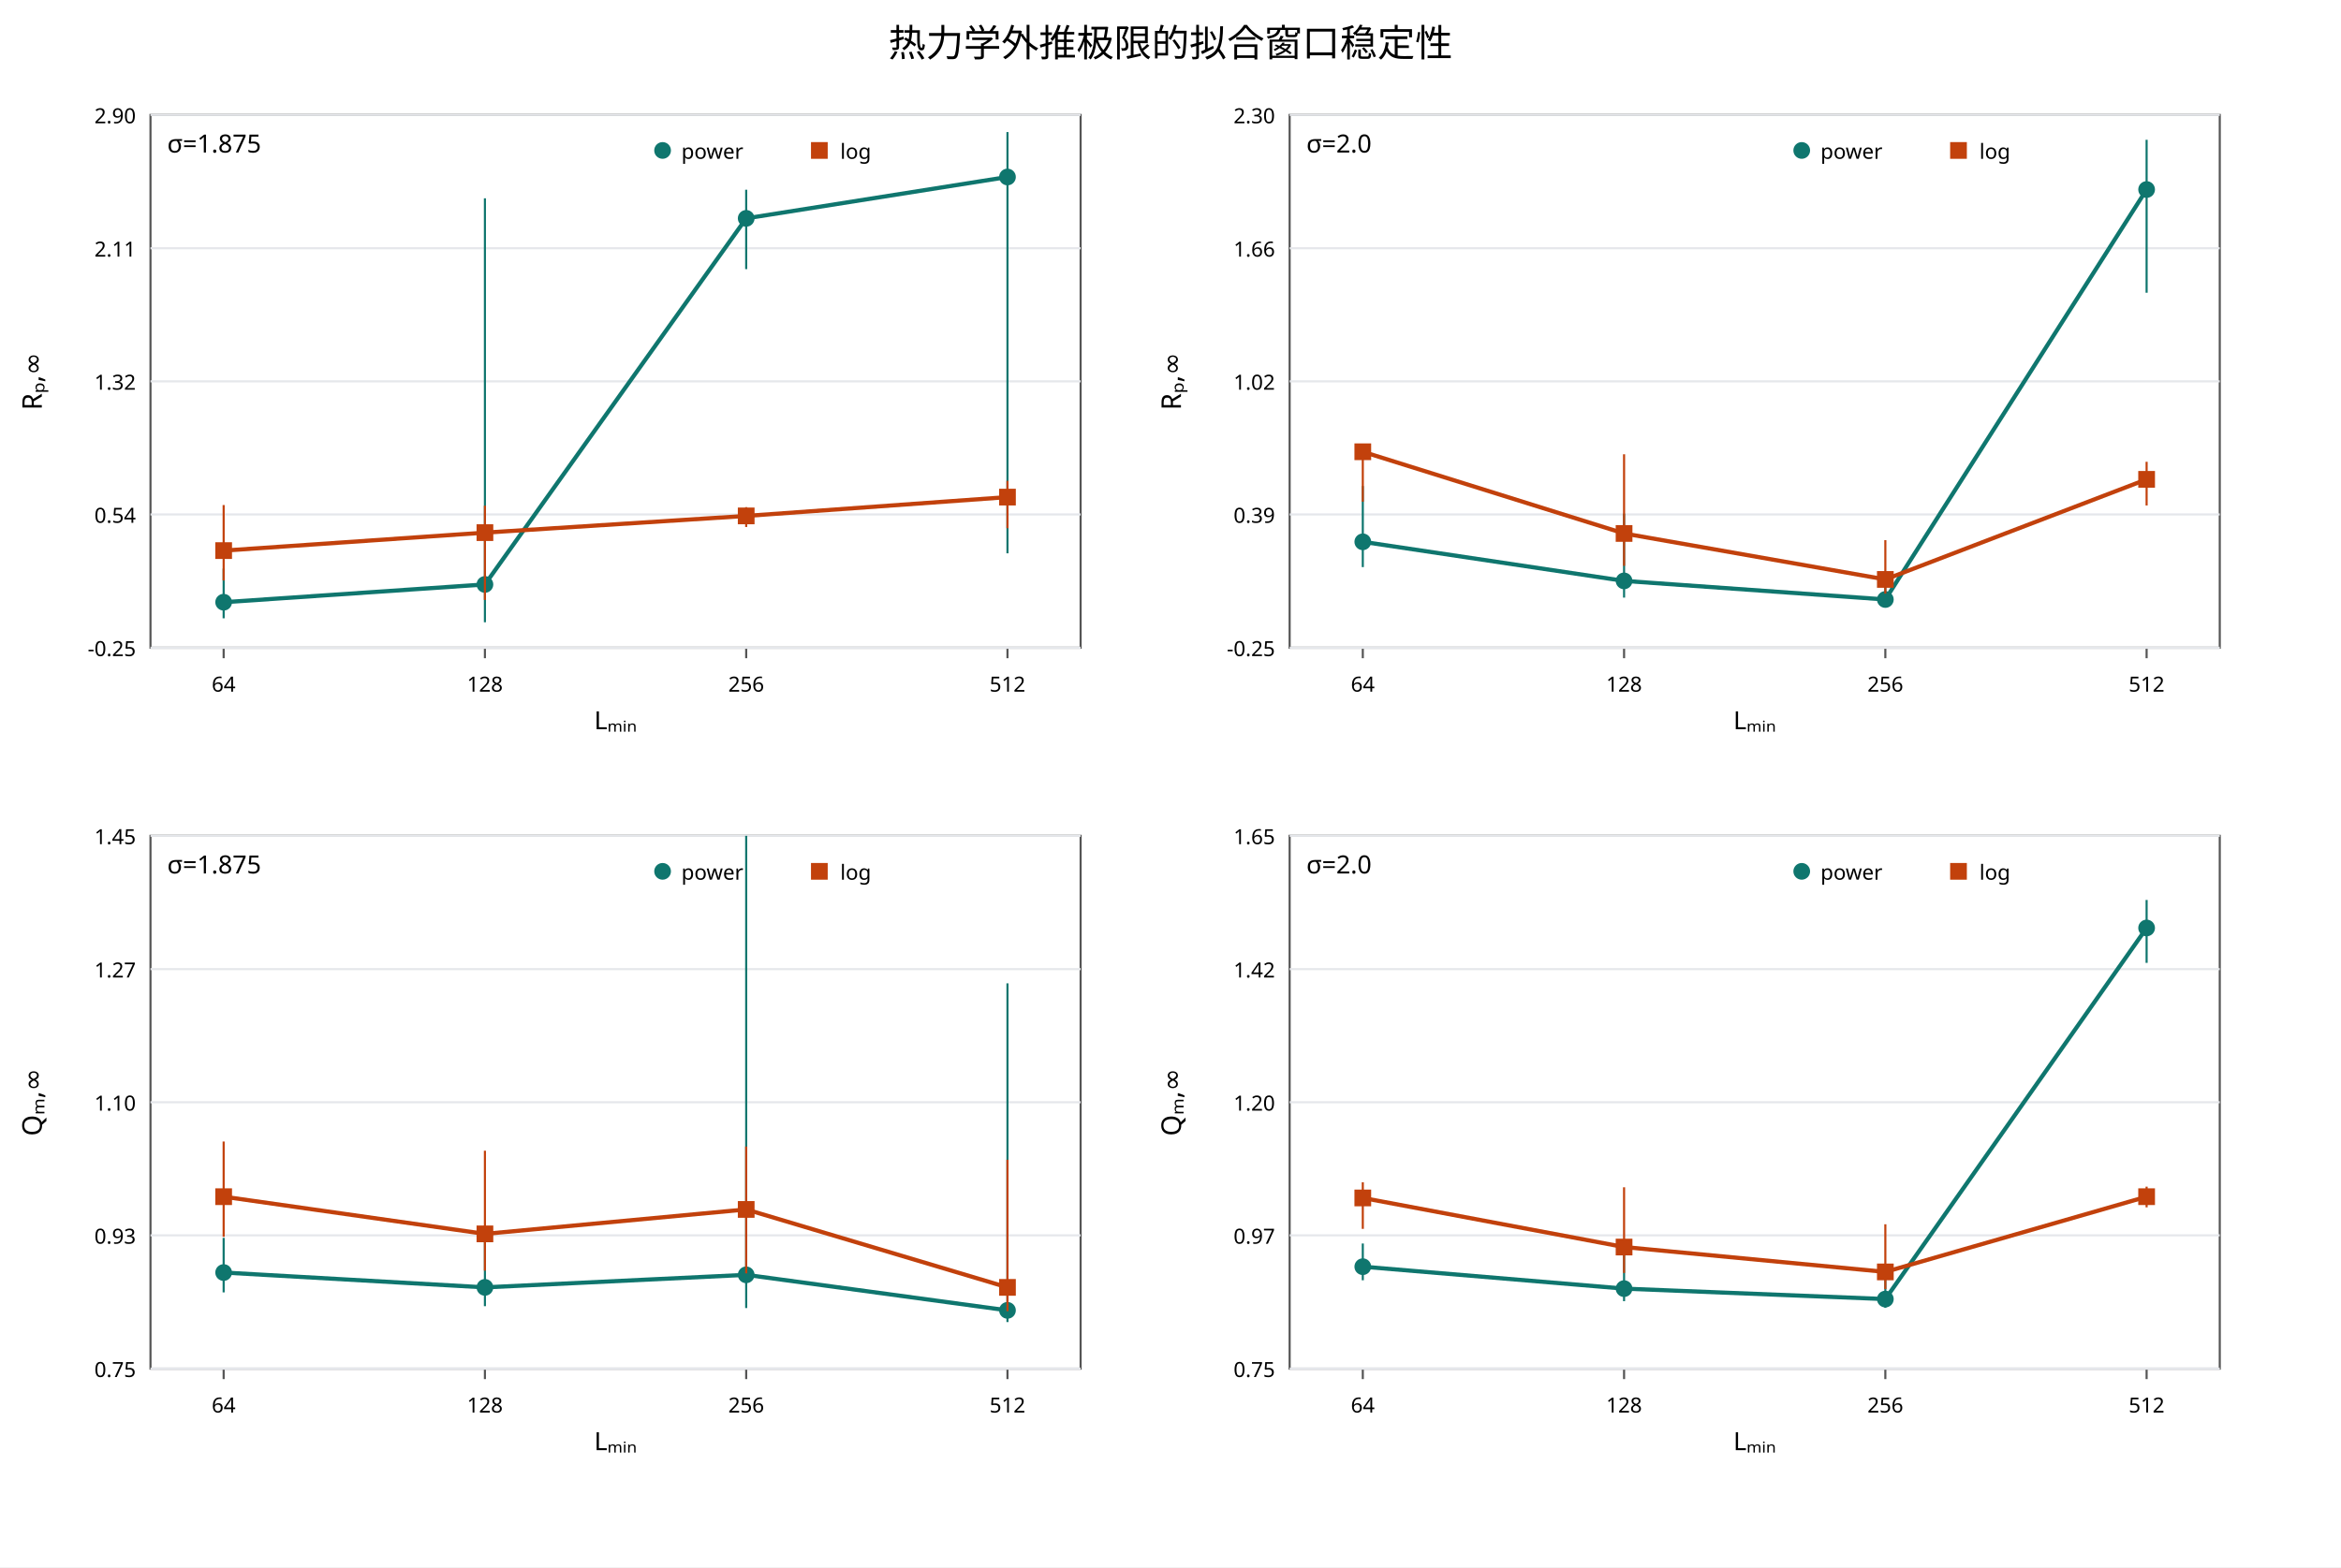
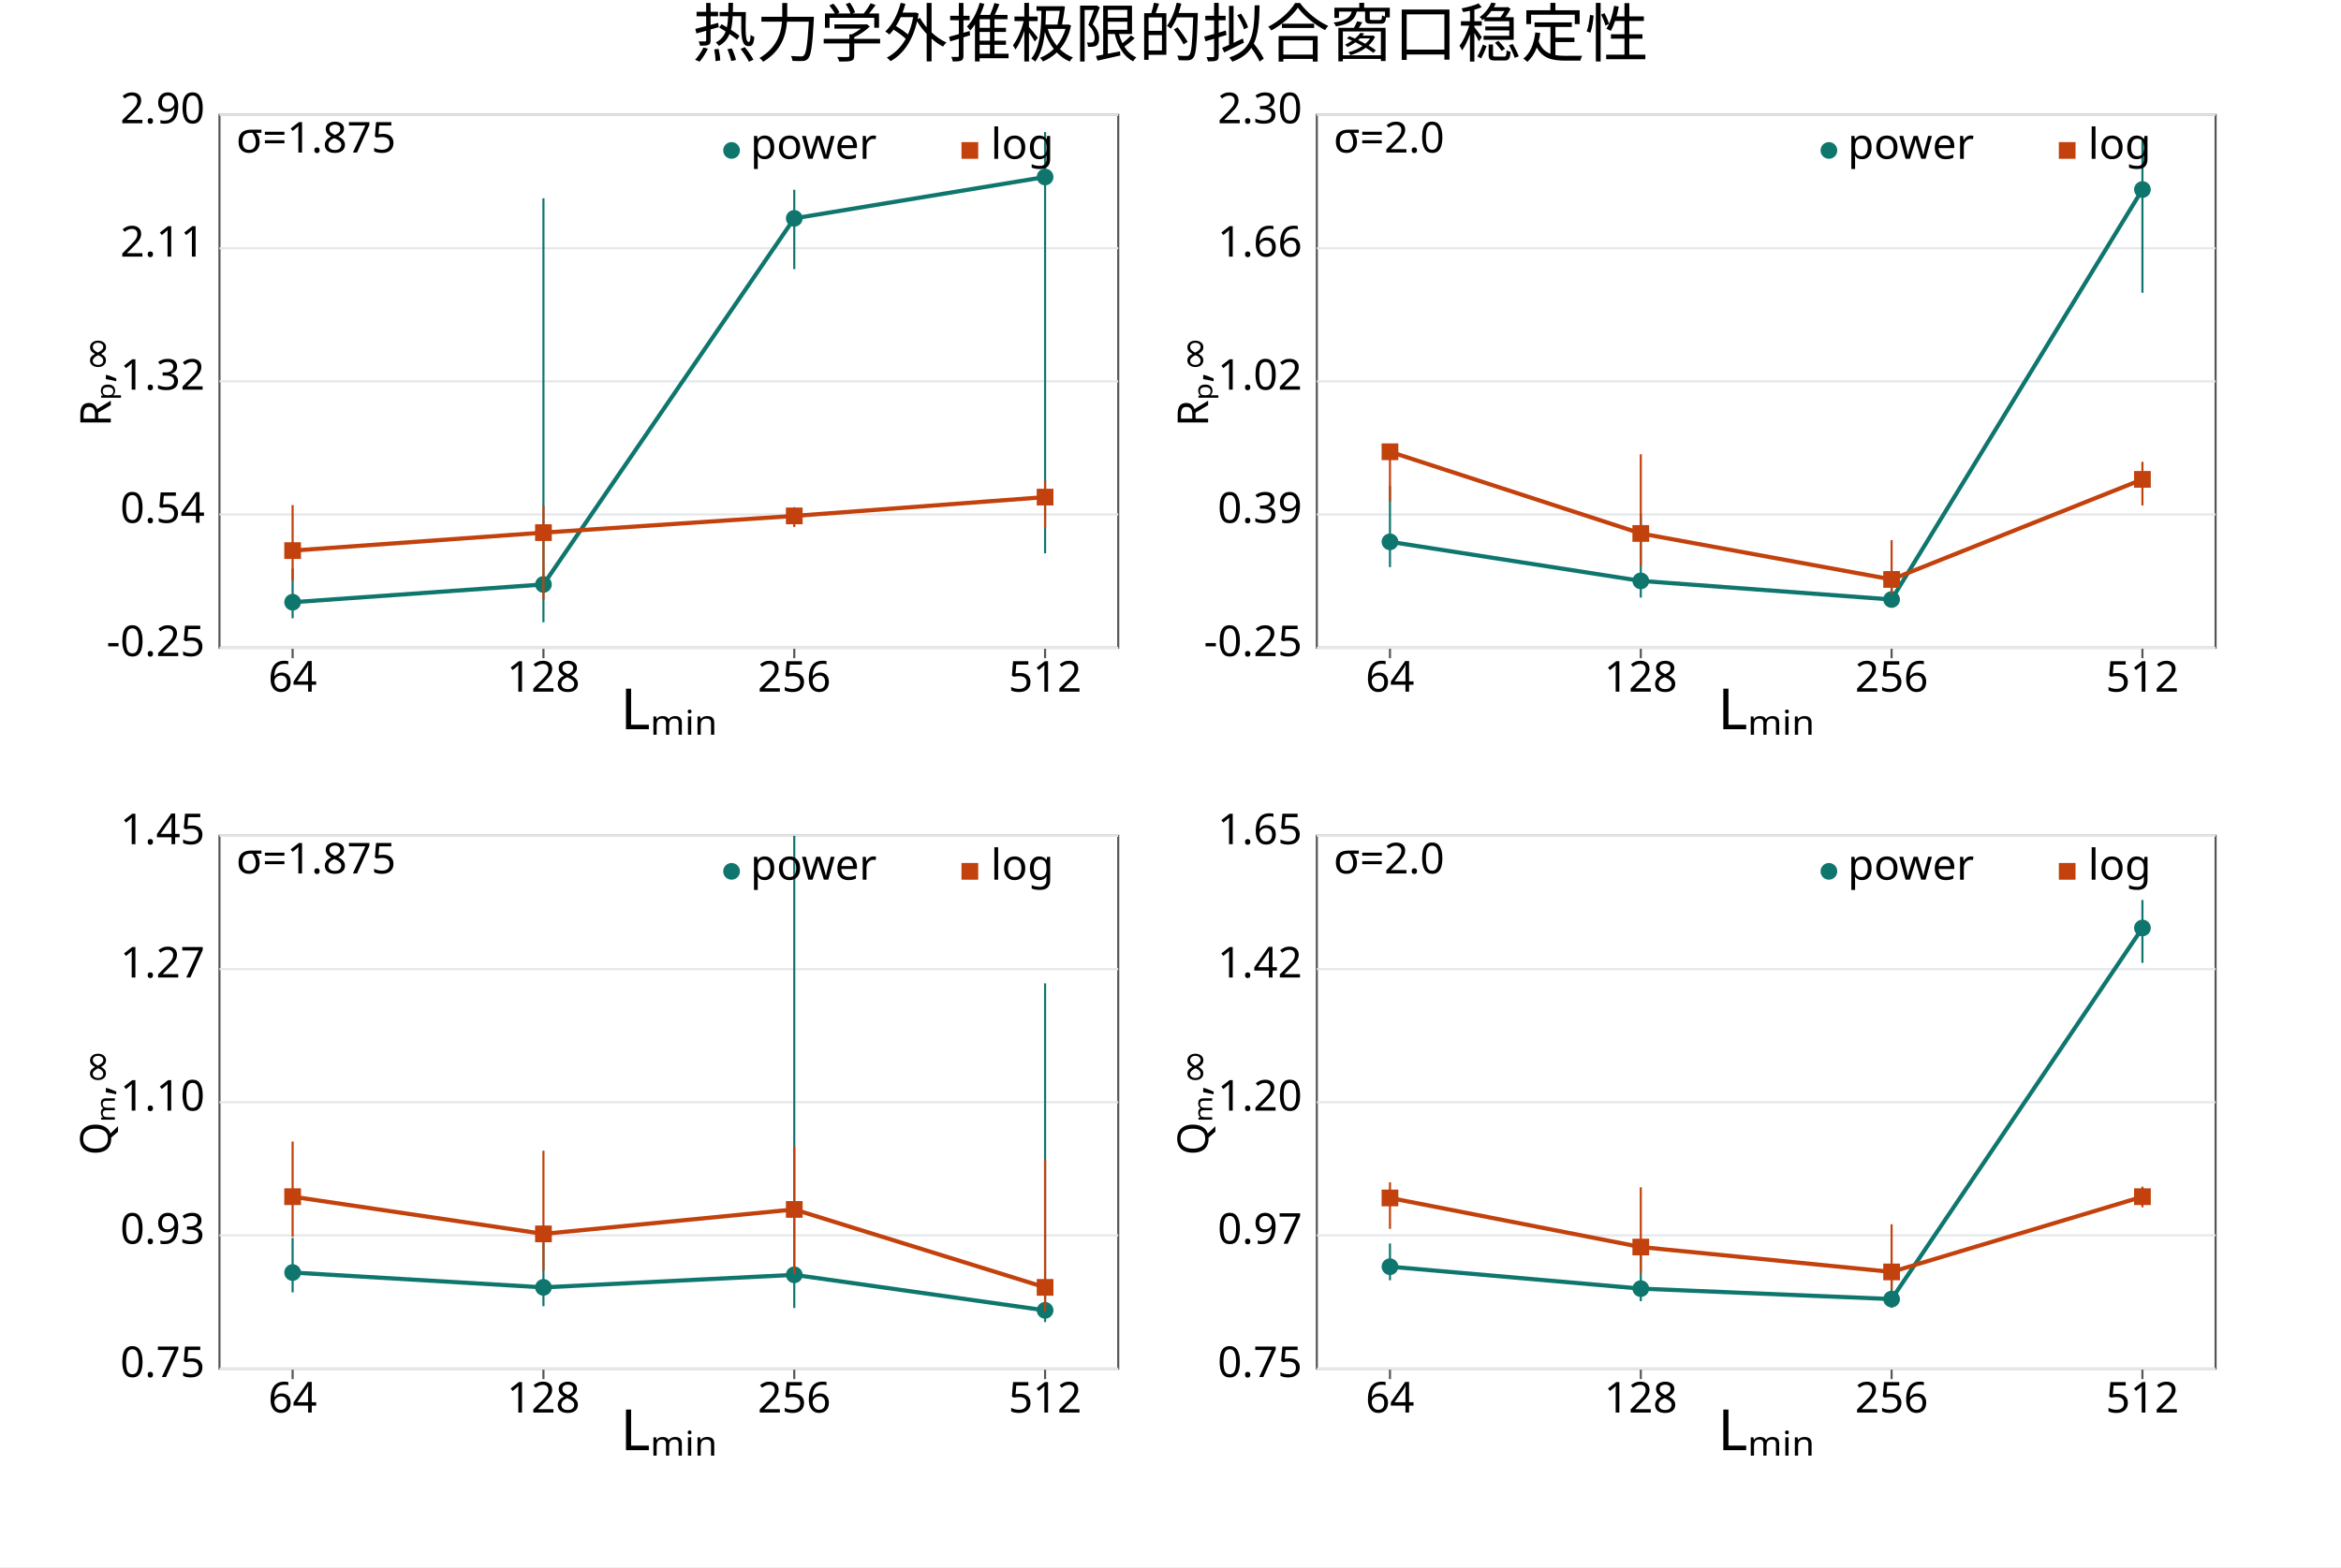
<svg xmlns="http://www.w3.org/2000/svg" width="1120" height="750" viewBox="0 0 1120 750">
  <rect width="100%" height="100%" fill="white" />
-   <text x="560" y="27" text-anchor="middle" font-family="sans-serif" font-size="18">热力学外推极限的拟合窗口稳定性</text>
-   <rect x="72" y="55" width="445" height="255" fill="none" stroke="#555" />
-   <line x1="107.0" y1="310" x2="107.0" y2="315" stroke="#555" />
-   <text x="107.0" y="331" text-anchor="middle" font-family="sans-serif" font-size="10">64</text>
-   <line x1="232.0" y1="310" x2="232.0" y2="315" stroke="#555" />
-   <text x="232.0" y="331" text-anchor="middle" font-family="sans-serif" font-size="10">128</text>
-   <line x1="357.0" y1="310" x2="357.0" y2="315" stroke="#555" />
-   <text x="357.0" y="331" text-anchor="middle" font-family="sans-serif" font-size="10">256</text>
-   <line x1="482.0" y1="310" x2="482.0" y2="315" stroke="#555" />
-   <text x="482.0" y="331" text-anchor="middle" font-family="sans-serif" font-size="10">512</text>
-   <line x1="72" y1="310.0" x2="517" y2="310.0" stroke="#e5e7eb" />
-   <text x="65" y="314.0" text-anchor="end" font-family="sans-serif" font-size="10">-0.25</text>
-   <line x1="72" y1="246.2" x2="517" y2="246.2" stroke="#e5e7eb" />
-   <text x="65" y="250.2" text-anchor="end" font-family="sans-serif" font-size="10">0.54</text>
-   <line x1="72" y1="182.5" x2="517" y2="182.5" stroke="#e5e7eb" />
-   <text x="65" y="186.5" text-anchor="end" font-family="sans-serif" font-size="10">1.32</text>
-   <line x1="72" y1="118.8" x2="517" y2="118.8" stroke="#e5e7eb" />
-   <text x="65" y="122.8" text-anchor="end" font-family="sans-serif" font-size="10">2.11</text>
-   <line x1="72" y1="55.0" x2="517" y2="55.0" stroke="#e5e7eb" />
-   <text x="65" y="59.0" text-anchor="end" font-family="sans-serif" font-size="10">2.90</text>
-   <text x="80" y="73" font-family="sans-serif" font-size="12">σ=1.875</text>
-   <text x="294.5" y="349" text-anchor="middle" font-family="sans-serif" font-size="12">Lₘᵢₙ</text>
-   <text x="20" y="182.5" text-anchor="middle" font-family="sans-serif" font-size="13" transform="rotate(-90 20 182.5)">Rₚ,∞</text>
-   <line x1="107.0" y1="295.9" x2="107.0" y2="272.1" stroke="#0f766e" />
-   <circle cx="107.0" cy="288.2" r="4" fill="#0f766e" />
-   <line x1="232.0" y1="297.8" x2="232.0" y2="94.9" stroke="#0f766e" />
-   <circle cx="232.0" cy="279.7" r="4" fill="#0f766e" />
-   <line x1="357.0" y1="128.8" x2="357.0" y2="90.8" stroke="#0f766e" />
-   <circle cx="357.0" cy="104.5" r="4" fill="#0f766e" />
-   <line x1="482.0" y1="264.8" x2="482.0" y2="63.2" stroke="#0f766e" />
-   <circle cx="482.0" cy="84.7" r="4" fill="#0f766e" />
-   <polyline points="107.0,288.2 232.0,279.7 357.0,104.5 482.0,84.7" fill="none" stroke="#0f766e" stroke-width="2" />
-   <line x1="107.0" y1="277.8" x2="107.0" y2="241.7" stroke="#c2410c" />
-   <rect x="103.0" y="259.5" width="8" height="8" fill="#c2410c" />
-   <line x1="232.0" y1="287.1" x2="232.0" y2="242.0" stroke="#c2410c" />
-   <rect x="228.0" y="250.9" width="8" height="8" fill="#c2410c" />
-   <line x1="357.0" y1="252.2" x2="357.0" y2="242.7" stroke="#c2410c" />
-   <rect x="353.0" y="242.9" width="8" height="8" fill="#c2410c" />
-   <line x1="482.0" y1="252.8" x2="482.0" y2="230.1" stroke="#c2410c" />
-   <rect x="478.0" y="233.9" width="8" height="8" fill="#c2410c" />
-   <polyline points="107.0,263.5 232.0,254.9 357.0,246.9 482.0,237.9" fill="none" stroke="#c2410c" stroke-width="2" />
-   <circle cx="317" cy="72" r="4" fill="#0f766e" />
-   <text x="326" y="76" font-family="sans-serif" font-size="10">power</text>
-   <rect x="388" y="68" width="8" height="8" fill="#c2410c" />
-   <text x="402" y="76" font-family="sans-serif" font-size="10">log</text>
-   <rect x="617" y="55" width="445" height="255" fill="none" stroke="#555" />
-   <line x1="652.0" y1="310" x2="652.0" y2="315" stroke="#555" />
-   <text x="652.0" y="331" text-anchor="middle" font-family="sans-serif" font-size="10">64</text>
-   <line x1="777.0" y1="310" x2="777.0" y2="315" stroke="#555" />
-   <text x="777.0" y="331" text-anchor="middle" font-family="sans-serif" font-size="10">128</text>
-   <line x1="902.0" y1="310" x2="902.0" y2="315" stroke="#555" />
-   <text x="902.0" y="331" text-anchor="middle" font-family="sans-serif" font-size="10">256</text>
-   <line x1="1027.0" y1="310" x2="1027.0" y2="315" stroke="#555" />
-   <text x="1027.0" y="331" text-anchor="middle" font-family="sans-serif" font-size="10">512</text>
-   <line x1="617" y1="310.0" x2="1062" y2="310.0" stroke="#e5e7eb" />
-   <text x="610" y="314.0" text-anchor="end" font-family="sans-serif" font-size="10">-0.25</text>
-   <line x1="617" y1="246.2" x2="1062" y2="246.2" stroke="#e5e7eb" />
-   <text x="610" y="250.2" text-anchor="end" font-family="sans-serif" font-size="10">0.39</text>
-   <line x1="617" y1="182.5" x2="1062" y2="182.5" stroke="#e5e7eb" />
-   <text x="610" y="186.5" text-anchor="end" font-family="sans-serif" font-size="10">1.02</text>
-   <line x1="617" y1="118.8" x2="1062" y2="118.8" stroke="#e5e7eb" />
-   <text x="610" y="122.8" text-anchor="end" font-family="sans-serif" font-size="10">1.66</text>
-   <line x1="617" y1="55.0" x2="1062" y2="55.0" stroke="#e5e7eb" />
-   <text x="610" y="59.0" text-anchor="end" font-family="sans-serif" font-size="10">2.30</text>
-   <text x="625" y="73" font-family="sans-serif" font-size="12">σ=2.0</text>
-   <text x="839.5" y="349" text-anchor="middle" font-family="sans-serif" font-size="12">Lₘᵢₙ</text>
-   <text x="565" y="182.5" text-anchor="middle" font-family="sans-serif" font-size="13" transform="rotate(-90 565 182.5)">Rₚ,∞</text>
-   <line x1="652.0" y1="271.4" x2="652.0" y2="232.6" stroke="#0f766e" />
-   <circle cx="652.0" cy="259.3" r="4" fill="#0f766e" />
-   <line x1="777.0" y1="286.0" x2="777.0" y2="245.8" stroke="#0f766e" />
-   <circle cx="777.0" cy="278.0" r="4" fill="#0f766e" />
-   <line x1="902.0" y1="290.3" x2="902.0" y2="277.3" stroke="#0f766e" />
-   <circle cx="902.0" cy="286.9" r="4" fill="#0f766e" />
-   <line x1="1027.0" y1="140.1" x2="1027.0" y2="66.9" stroke="#0f766e" />
-   <circle cx="1027.0" cy="90.7" r="4" fill="#0f766e" />
-   <polyline points="652.0,259.3 777.0,278.0 902.0,286.9 1027.0,90.7" fill="none" stroke="#0f766e" stroke-width="2" />
-   <line x1="652.0" y1="240.1" x2="652.0" y2="215.0" stroke="#c2410c" />
-   <rect x="648.0" y="212.2" width="8" height="8" fill="#c2410c" />
-   <line x1="777.0" y1="270.8" x2="777.0" y2="217.4" stroke="#c2410c" />
-   <rect x="773.0" y="251.3" width="8" height="8" fill="#c2410c" />
-   <line x1="902.0" y1="284.1" x2="902.0" y2="258.5" stroke="#c2410c" />
-   <rect x="898.0" y="273.3" width="8" height="8" fill="#c2410c" />
-   <line x1="1027.0" y1="241.9" x2="1027.0" y2="221.0" stroke="#c2410c" />
-   <rect x="1023.0" y="225.4" width="8" height="8" fill="#c2410c" />
-   <polyline points="652.0,216.2 777.0,255.3 902.0,277.3 1027.0,229.4" fill="none" stroke="#c2410c" stroke-width="2" />
-   <circle cx="862" cy="72" r="4" fill="#0f766e" />
-   <text x="871" y="76" font-family="sans-serif" font-size="10">power</text>
-   <rect x="933" y="68" width="8" height="8" fill="#c2410c" />
-   <text x="947" y="76" font-family="sans-serif" font-size="10">log</text>
-   <rect x="72" y="400" width="445" height="255" fill="none" stroke="#555" />
-   <line x1="107.0" y1="655" x2="107.0" y2="660" stroke="#555" />
-   <text x="107.0" y="676" text-anchor="middle" font-family="sans-serif" font-size="10">64</text>
-   <line x1="232.0" y1="655" x2="232.0" y2="660" stroke="#555" />
-   <text x="232.0" y="676" text-anchor="middle" font-family="sans-serif" font-size="10">128</text>
-   <line x1="357.0" y1="655" x2="357.0" y2="660" stroke="#555" />
-   <text x="357.0" y="676" text-anchor="middle" font-family="sans-serif" font-size="10">256</text>
-   <line x1="482.0" y1="655" x2="482.0" y2="660" stroke="#555" />
-   <text x="482.0" y="676" text-anchor="middle" font-family="sans-serif" font-size="10">512</text>
-   <line x1="72" y1="655.0" x2="517" y2="655.0" stroke="#e5e7eb" />
-   <text x="65" y="659.0" text-anchor="end" font-family="sans-serif" font-size="10">0.75</text>
-   <line x1="72" y1="591.2" x2="517" y2="591.2" stroke="#e5e7eb" />
-   <text x="65" y="595.2" text-anchor="end" font-family="sans-serif" font-size="10">0.93</text>
-   <line x1="72" y1="527.5" x2="517" y2="527.5" stroke="#e5e7eb" />
-   <text x="65" y="531.5" text-anchor="end" font-family="sans-serif" font-size="10">1.10</text>
-   <line x1="72" y1="463.8" x2="517" y2="463.8" stroke="#e5e7eb" />
-   <text x="65" y="467.8" text-anchor="end" font-family="sans-serif" font-size="10">1.27</text>
-   <line x1="72" y1="400.0" x2="517" y2="400.0" stroke="#e5e7eb" />
-   <text x="65" y="404.0" text-anchor="end" font-family="sans-serif" font-size="10">1.45</text>
-   <text x="80" y="418" font-family="sans-serif" font-size="12">σ=1.875</text>
-   <text x="294.5" y="694" text-anchor="middle" font-family="sans-serif" font-size="12">Lₘᵢₙ</text>
-   <text x="20" y="527.5" text-anchor="middle" font-family="sans-serif" font-size="13" transform="rotate(-90 20 527.5)">Qₘ,∞</text>
-   <line x1="107.0" y1="618.5" x2="107.0" y2="592.4" stroke="#0f766e" />
-   <circle cx="107.0" cy="609.0" r="4" fill="#0f766e" />
-   <line x1="232.0" y1="625.1" x2="232.0" y2="586.5" stroke="#0f766e" />
-   <circle cx="232.0" cy="616.1" r="4" fill="#0f766e" />
-   <line x1="357.0" y1="626.0" x2="357.0" y2="400.0" stroke="#0f766e" />
-   <circle cx="357.0" cy="610.1" r="4" fill="#0f766e" />
-   <line x1="482.0" y1="632.7" x2="482.0" y2="470.6" stroke="#0f766e" />
-   <circle cx="482.0" cy="627.1" r="4" fill="#0f766e" />
-   <polyline points="107.0,609.0 232.0,616.1 357.0,610.1 482.0,627.1" fill="none" stroke="#0f766e" stroke-width="2" />
-   <line x1="107.0" y1="591.9" x2="107.0" y2="546.3" stroke="#c2410c" />
-   <rect x="103.0" y="568.7" width="8" height="8" fill="#c2410c" />
-   <line x1="232.0" y1="608.1" x2="232.0" y2="550.7" stroke="#c2410c" />
-   <rect x="228.0" y="586.5" width="8" height="8" fill="#c2410c" />
-   <line x1="357.0" y1="609.4" x2="357.0" y2="548.7" stroke="#c2410c" />
-   <rect x="353.0" y="574.8" width="8" height="8" fill="#c2410c" />
-   <line x1="482.0" y1="627.5" x2="482.0" y2="555.0" stroke="#c2410c" />
-   <rect x="478.0" y="612.1" width="8" height="8" fill="#c2410c" />
-   <polyline points="107.0,572.7 232.0,590.5 357.0,578.8 482.0,616.1" fill="none" stroke="#c2410c" stroke-width="2" />
-   <circle cx="317" cy="417" r="4" fill="#0f766e" />
-   <text x="326" y="421" font-family="sans-serif" font-size="10">power</text>
-   <rect x="388" y="413" width="8" height="8" fill="#c2410c" />
-   <text x="402" y="421" font-family="sans-serif" font-size="10">log</text>
-   <rect x="617" y="400" width="445" height="255" fill="none" stroke="#555" />
-   <line x1="652.0" y1="655" x2="652.0" y2="660" stroke="#555" />
-   <text x="652.0" y="676" text-anchor="middle" font-family="sans-serif" font-size="10">64</text>
-   <line x1="777.0" y1="655" x2="777.0" y2="660" stroke="#555" />
-   <text x="777.0" y="676" text-anchor="middle" font-family="sans-serif" font-size="10">128</text>
-   <line x1="902.0" y1="655" x2="902.0" y2="660" stroke="#555" />
-   <text x="902.0" y="676" text-anchor="middle" font-family="sans-serif" font-size="10">256</text>
-   <line x1="1027.0" y1="655" x2="1027.0" y2="660" stroke="#555" />
-   <text x="1027.0" y="676" text-anchor="middle" font-family="sans-serif" font-size="10">512</text>
-   <line x1="617" y1="655.0" x2="1062" y2="655.0" stroke="#e5e7eb" />
-   <text x="610" y="659.0" text-anchor="end" font-family="sans-serif" font-size="10">0.75</text>
-   <line x1="617" y1="591.2" x2="1062" y2="591.2" stroke="#e5e7eb" />
-   <text x="610" y="595.2" text-anchor="end" font-family="sans-serif" font-size="10">0.97</text>
-   <line x1="617" y1="527.5" x2="1062" y2="527.5" stroke="#e5e7eb" />
-   <text x="610" y="531.5" text-anchor="end" font-family="sans-serif" font-size="10">1.20</text>
-   <line x1="617" y1="463.8" x2="1062" y2="463.8" stroke="#e5e7eb" />
-   <text x="610" y="467.8" text-anchor="end" font-family="sans-serif" font-size="10">1.42</text>
-   <line x1="617" y1="400.0" x2="1062" y2="400.0" stroke="#e5e7eb" />
-   <text x="610" y="404.0" text-anchor="end" font-family="sans-serif" font-size="10">1.65</text>
-   <text x="625" y="418" font-family="sans-serif" font-size="12">σ=2.0</text>
-   <text x="839.5" y="694" text-anchor="middle" font-family="sans-serif" font-size="12">Lₘᵢₙ</text>
-   <text x="565" y="527.5" text-anchor="middle" font-family="sans-serif" font-size="13" transform="rotate(-90 565 527.5)">Qₘ,∞</text>
-   <line x1="652.0" y1="612.7" x2="652.0" y2="595.1" stroke="#0f766e" />
-   <circle cx="652.0" cy="606.2" r="4" fill="#0f766e" />
-   <line x1="777.0" y1="622.7" x2="777.0" y2="598.0" stroke="#0f766e" />
-   <circle cx="777.0" cy="616.7" r="4" fill="#0f766e" />
-   <line x1="902.0" y1="625.9" x2="902.0" y2="611.8" stroke="#0f766e" />
-   <circle cx="902.0" cy="621.7" r="4" fill="#0f766e" />
-   <line x1="1027.0" y1="460.8" x2="1027.0" y2="430.7" stroke="#0f766e" />
-   <circle cx="1027.0" cy="444.1" r="4" fill="#0f766e" />
-   <polyline points="652.0,606.2 777.0,616.7 902.0,621.7 1027.0,444.1" fill="none" stroke="#0f766e" stroke-width="2" />
-   <line x1="652.0" y1="588.1" x2="652.0" y2="565.8" stroke="#c2410c" />
-   <rect x="648.0" y="569.3" width="8" height="8" fill="#c2410c" />
-   <line x1="777.0" y1="609.2" x2="777.0" y2="568.2" stroke="#c2410c" />
-   <rect x="773.0" y="592.8" width="8" height="8" fill="#c2410c" />
-   <line x1="902.0" y1="616.9" x2="902.0" y2="585.9" stroke="#c2410c" />
-   <rect x="898.0" y="604.7" width="8" height="8" fill="#c2410c" />
-   <line x1="1027.0" y1="577.8" x2="1027.0" y2="567.9" stroke="#c2410c" />
-   <rect x="1023.0" y="568.7" width="8" height="8" fill="#c2410c" />
-   <polyline points="652.0,573.3 777.0,596.8 902.0,608.7 1027.0,572.7" fill="none" stroke="#c2410c" stroke-width="2" />
-   <circle cx="862" cy="417" r="4" fill="#0f766e" />
-   <text x="871" y="421" font-family="sans-serif" font-size="10">power</text>
-   <rect x="933" y="413" width="8" height="8" fill="#c2410c" />
-   <text x="947" y="421" font-family="sans-serif" font-size="10">log</text>
+   <text x="560" y="27" text-anchor="middle" font-family="sans-serif" font-size="30.5">热力学外推极限的拟合窗口稳定性</text>
+   <rect x="105" y="55" width="430" height="255" fill="none" stroke="#555" />
+   <line x1="140.0" y1="310" x2="140.0" y2="315" stroke="#555" />
+   <text x="140.0" y="331" text-anchor="middle" font-family="sans-serif" font-size="20.4">64</text>
+   <line x1="260.0" y1="310" x2="260.0" y2="315" stroke="#555" />
+   <text x="260.0" y="331" text-anchor="middle" font-family="sans-serif" font-size="20.4">128</text>
+   <line x1="380.0" y1="310" x2="380.0" y2="315" stroke="#555" />
+   <text x="380.0" y="331" text-anchor="middle" font-family="sans-serif" font-size="20.4">256</text>
+   <line x1="500.0" y1="310" x2="500.0" y2="315" stroke="#555" />
+   <text x="500.0" y="331" text-anchor="middle" font-family="sans-serif" font-size="20.4">512</text>
+   <line x1="105" y1="310.0" x2="535" y2="310.0" stroke="#e5e7eb" />
+   <text x="98" y="314.0" text-anchor="end" font-family="sans-serif" font-size="20.4">-0.25</text>
+   <line x1="105" y1="246.2" x2="535" y2="246.2" stroke="#e5e7eb" />
+   <text x="98" y="250.2" text-anchor="end" font-family="sans-serif" font-size="20.4">0.54</text>
+   <line x1="105" y1="182.5" x2="535" y2="182.5" stroke="#e5e7eb" />
+   <text x="98" y="186.5" text-anchor="end" font-family="sans-serif" font-size="20.4">1.32</text>
+   <line x1="105" y1="118.8" x2="535" y2="118.8" stroke="#e5e7eb" />
+   <text x="98" y="122.8" text-anchor="end" font-family="sans-serif" font-size="20.4">2.11</text>
+   <line x1="105" y1="55.0" x2="535" y2="55.0" stroke="#e5e7eb" />
+   <text x="98" y="59.0" text-anchor="end" font-family="sans-serif" font-size="20.4">2.90</text>
+   <text x="113" y="73" font-family="sans-serif" font-size="20.4">σ=1.875</text>
+   <text x="320.0" y="349" text-anchor="middle" font-family="sans-serif" font-size="27.2">Lₘᵢₙ</text>
+   <text x="53" y="182.5" text-anchor="middle" font-family="sans-serif" font-size="20.4" transform="rotate(-90 53 182.5)">Rₚ,∞</text>
+   <line x1="140.0" y1="295.9" x2="140.0" y2="272.1" stroke="#0f766e" />
+   <circle cx="140.0" cy="288.2" r="4" fill="#0f766e" />
+   <line x1="260.0" y1="297.8" x2="260.0" y2="94.9" stroke="#0f766e" />
+   <circle cx="260.0" cy="279.7" r="4" fill="#0f766e" />
+   <line x1="380.0" y1="128.8" x2="380.0" y2="90.8" stroke="#0f766e" />
+   <circle cx="380.0" cy="104.5" r="4" fill="#0f766e" />
+   <line x1="500.0" y1="264.8" x2="500.0" y2="63.2" stroke="#0f766e" />
+   <circle cx="500.0" cy="84.7" r="4" fill="#0f766e" />
+   <polyline points="140.0,288.2 260.0,279.7 380.0,104.5 500.0,84.7" fill="none" stroke="#0f766e" stroke-width="2" />
+   <line x1="140.0" y1="277.8" x2="140.0" y2="241.7" stroke="#c2410c" />
+   <rect x="136.0" y="259.5" width="8" height="8" fill="#c2410c" />
+   <line x1="260.0" y1="287.1" x2="260.0" y2="242.0" stroke="#c2410c" />
+   <rect x="256.0" y="250.9" width="8" height="8" fill="#c2410c" />
+   <line x1="380.0" y1="252.2" x2="380.0" y2="242.7" stroke="#c2410c" />
+   <rect x="376.0" y="242.9" width="8" height="8" fill="#c2410c" />
+   <line x1="500.0" y1="252.8" x2="500.0" y2="230.1" stroke="#c2410c" />
+   <rect x="496.0" y="233.9" width="8" height="8" fill="#c2410c" />
+   <polyline points="140.0,263.5 260.0,254.9 380.0,246.9 500.0,237.9" fill="none" stroke="#c2410c" stroke-width="2" />
+   <circle cx="350" cy="72" r="4" fill="#0f766e" />
+   <text x="359" y="76" font-family="sans-serif" font-size="20.4">power</text>
+   <rect x="460" y="68" width="8" height="8" fill="#c2410c" />
+   <text x="474" y="76" font-family="sans-serif" font-size="20.4">log</text>
+   <rect x="630" y="55" width="430" height="255" fill="none" stroke="#555" />
+   <line x1="665.0" y1="310" x2="665.0" y2="315" stroke="#555" />
+   <text x="665.0" y="331" text-anchor="middle" font-family="sans-serif" font-size="20.4">64</text>
+   <line x1="785.0" y1="310" x2="785.0" y2="315" stroke="#555" />
+   <text x="785.0" y="331" text-anchor="middle" font-family="sans-serif" font-size="20.4">128</text>
+   <line x1="905.0" y1="310" x2="905.0" y2="315" stroke="#555" />
+   <text x="905.0" y="331" text-anchor="middle" font-family="sans-serif" font-size="20.4">256</text>
+   <line x1="1025.0" y1="310" x2="1025.0" y2="315" stroke="#555" />
+   <text x="1025.0" y="331" text-anchor="middle" font-family="sans-serif" font-size="20.4">512</text>
+   <line x1="630" y1="310.0" x2="1060" y2="310.0" stroke="#e5e7eb" />
+   <text x="623" y="314.0" text-anchor="end" font-family="sans-serif" font-size="20.4">-0.25</text>
+   <line x1="630" y1="246.2" x2="1060" y2="246.2" stroke="#e5e7eb" />
+   <text x="623" y="250.2" text-anchor="end" font-family="sans-serif" font-size="20.4">0.39</text>
+   <line x1="630" y1="182.5" x2="1060" y2="182.5" stroke="#e5e7eb" />
+   <text x="623" y="186.5" text-anchor="end" font-family="sans-serif" font-size="20.4">1.02</text>
+   <line x1="630" y1="118.8" x2="1060" y2="118.8" stroke="#e5e7eb" />
+   <text x="623" y="122.8" text-anchor="end" font-family="sans-serif" font-size="20.4">1.66</text>
+   <line x1="630" y1="55.0" x2="1060" y2="55.0" stroke="#e5e7eb" />
+   <text x="623" y="59.0" text-anchor="end" font-family="sans-serif" font-size="20.4">2.30</text>
+   <text x="638" y="73" font-family="sans-serif" font-size="20.4">σ=2.0</text>
+   <text x="845.0" y="349" text-anchor="middle" font-family="sans-serif" font-size="27.2">Lₘᵢₙ</text>
+   <text x="578" y="182.5" text-anchor="middle" font-family="sans-serif" font-size="20.4" transform="rotate(-90 578 182.5)">Rₚ,∞</text>
+   <line x1="665.0" y1="271.4" x2="665.0" y2="232.6" stroke="#0f766e" />
+   <circle cx="665.0" cy="259.3" r="4" fill="#0f766e" />
+   <line x1="785.0" y1="286.0" x2="785.0" y2="245.8" stroke="#0f766e" />
+   <circle cx="785.0" cy="278.0" r="4" fill="#0f766e" />
+   <line x1="905.0" y1="290.3" x2="905.0" y2="277.3" stroke="#0f766e" />
+   <circle cx="905.0" cy="286.9" r="4" fill="#0f766e" />
+   <line x1="1025.0" y1="140.1" x2="1025.0" y2="66.9" stroke="#0f766e" />
+   <circle cx="1025.0" cy="90.7" r="4" fill="#0f766e" />
+   <polyline points="665.0,259.3 785.0,278.0 905.0,286.9 1025.0,90.7" fill="none" stroke="#0f766e" stroke-width="2" />
+   <line x1="665.0" y1="240.1" x2="665.0" y2="215.0" stroke="#c2410c" />
+   <rect x="661.0" y="212.2" width="8" height="8" fill="#c2410c" />
+   <line x1="785.0" y1="270.8" x2="785.0" y2="217.4" stroke="#c2410c" />
+   <rect x="781.0" y="251.3" width="8" height="8" fill="#c2410c" />
+   <line x1="905.0" y1="284.1" x2="905.0" y2="258.5" stroke="#c2410c" />
+   <rect x="901.0" y="273.3" width="8" height="8" fill="#c2410c" />
+   <line x1="1025.0" y1="241.9" x2="1025.0" y2="221.0" stroke="#c2410c" />
+   <rect x="1021.0" y="225.4" width="8" height="8" fill="#c2410c" />
+   <polyline points="665.0,216.2 785.0,255.3 905.0,277.3 1025.0,229.4" fill="none" stroke="#c2410c" stroke-width="2" />
+   <circle cx="875" cy="72" r="4" fill="#0f766e" />
+   <text x="884" y="76" font-family="sans-serif" font-size="20.4">power</text>
+   <rect x="985" y="68" width="8" height="8" fill="#c2410c" />
+   <text x="999" y="76" font-family="sans-serif" font-size="20.4">log</text>
+   <rect x="105" y="400" width="430" height="255" fill="none" stroke="#555" />
+   <line x1="140.0" y1="655" x2="140.0" y2="660" stroke="#555" />
+   <text x="140.0" y="676" text-anchor="middle" font-family="sans-serif" font-size="20.4">64</text>
+   <line x1="260.0" y1="655" x2="260.0" y2="660" stroke="#555" />
+   <text x="260.0" y="676" text-anchor="middle" font-family="sans-serif" font-size="20.4">128</text>
+   <line x1="380.0" y1="655" x2="380.0" y2="660" stroke="#555" />
+   <text x="380.0" y="676" text-anchor="middle" font-family="sans-serif" font-size="20.4">256</text>
+   <line x1="500.0" y1="655" x2="500.0" y2="660" stroke="#555" />
+   <text x="500.0" y="676" text-anchor="middle" font-family="sans-serif" font-size="20.4">512</text>
+   <line x1="105" y1="655.0" x2="535" y2="655.0" stroke="#e5e7eb" />
+   <text x="98" y="659.0" text-anchor="end" font-family="sans-serif" font-size="20.4">0.75</text>
+   <line x1="105" y1="591.2" x2="535" y2="591.2" stroke="#e5e7eb" />
+   <text x="98" y="595.2" text-anchor="end" font-family="sans-serif" font-size="20.4">0.93</text>
+   <line x1="105" y1="527.5" x2="535" y2="527.5" stroke="#e5e7eb" />
+   <text x="98" y="531.5" text-anchor="end" font-family="sans-serif" font-size="20.4">1.10</text>
+   <line x1="105" y1="463.8" x2="535" y2="463.8" stroke="#e5e7eb" />
+   <text x="98" y="467.8" text-anchor="end" font-family="sans-serif" font-size="20.4">1.27</text>
+   <line x1="105" y1="400.0" x2="535" y2="400.0" stroke="#e5e7eb" />
+   <text x="98" y="404.0" text-anchor="end" font-family="sans-serif" font-size="20.4">1.45</text>
+   <text x="113" y="418" font-family="sans-serif" font-size="20.4">σ=1.875</text>
+   <text x="320.0" y="694" text-anchor="middle" font-family="sans-serif" font-size="27.2">Lₘᵢₙ</text>
+   <text x="53" y="527.5" text-anchor="middle" font-family="sans-serif" font-size="20.4" transform="rotate(-90 53 527.5)">Qₘ,∞</text>
+   <line x1="140.0" y1="618.5" x2="140.0" y2="592.4" stroke="#0f766e" />
+   <circle cx="140.0" cy="609.0" r="4" fill="#0f766e" />
+   <line x1="260.0" y1="625.1" x2="260.0" y2="586.5" stroke="#0f766e" />
+   <circle cx="260.0" cy="616.1" r="4" fill="#0f766e" />
+   <line x1="380.0" y1="626.0" x2="380.0" y2="400.0" stroke="#0f766e" />
+   <circle cx="380.0" cy="610.1" r="4" fill="#0f766e" />
+   <line x1="500.0" y1="632.7" x2="500.0" y2="470.6" stroke="#0f766e" />
+   <circle cx="500.0" cy="627.1" r="4" fill="#0f766e" />
+   <polyline points="140.0,609.0 260.0,616.1 380.0,610.1 500.0,627.1" fill="none" stroke="#0f766e" stroke-width="2" />
+   <line x1="140.0" y1="591.9" x2="140.0" y2="546.3" stroke="#c2410c" />
+   <rect x="136.0" y="568.7" width="8" height="8" fill="#c2410c" />
+   <line x1="260.0" y1="608.1" x2="260.0" y2="550.7" stroke="#c2410c" />
+   <rect x="256.0" y="586.5" width="8" height="8" fill="#c2410c" />
+   <line x1="380.0" y1="609.4" x2="380.0" y2="548.7" stroke="#c2410c" />
+   <rect x="376.0" y="574.8" width="8" height="8" fill="#c2410c" />
+   <line x1="500.0" y1="627.5" x2="500.0" y2="555.0" stroke="#c2410c" />
+   <rect x="496.0" y="612.1" width="8" height="8" fill="#c2410c" />
+   <polyline points="140.0,572.7 260.0,590.5 380.0,578.8 500.0,616.1" fill="none" stroke="#c2410c" stroke-width="2" />
+   <circle cx="350" cy="417" r="4" fill="#0f766e" />
+   <text x="359" y="421" font-family="sans-serif" font-size="20.4">power</text>
+   <rect x="460" y="413" width="8" height="8" fill="#c2410c" />
+   <text x="474" y="421" font-family="sans-serif" font-size="20.4">log</text>
+   <rect x="630" y="400" width="430" height="255" fill="none" stroke="#555" />
+   <line x1="665.0" y1="655" x2="665.0" y2="660" stroke="#555" />
+   <text x="665.0" y="676" text-anchor="middle" font-family="sans-serif" font-size="20.4">64</text>
+   <line x1="785.0" y1="655" x2="785.0" y2="660" stroke="#555" />
+   <text x="785.0" y="676" text-anchor="middle" font-family="sans-serif" font-size="20.4">128</text>
+   <line x1="905.0" y1="655" x2="905.0" y2="660" stroke="#555" />
+   <text x="905.0" y="676" text-anchor="middle" font-family="sans-serif" font-size="20.4">256</text>
+   <line x1="1025.0" y1="655" x2="1025.0" y2="660" stroke="#555" />
+   <text x="1025.0" y="676" text-anchor="middle" font-family="sans-serif" font-size="20.4">512</text>
+   <line x1="630" y1="655.0" x2="1060" y2="655.0" stroke="#e5e7eb" />
+   <text x="623" y="659.0" text-anchor="end" font-family="sans-serif" font-size="20.4">0.75</text>
+   <line x1="630" y1="591.2" x2="1060" y2="591.2" stroke="#e5e7eb" />
+   <text x="623" y="595.2" text-anchor="end" font-family="sans-serif" font-size="20.4">0.97</text>
+   <line x1="630" y1="527.5" x2="1060" y2="527.5" stroke="#e5e7eb" />
+   <text x="623" y="531.5" text-anchor="end" font-family="sans-serif" font-size="20.4">1.20</text>
+   <line x1="630" y1="463.8" x2="1060" y2="463.8" stroke="#e5e7eb" />
+   <text x="623" y="467.8" text-anchor="end" font-family="sans-serif" font-size="20.4">1.42</text>
+   <line x1="630" y1="400.0" x2="1060" y2="400.0" stroke="#e5e7eb" />
+   <text x="623" y="404.0" text-anchor="end" font-family="sans-serif" font-size="20.4">1.65</text>
+   <text x="638" y="418" font-family="sans-serif" font-size="20.4">σ=2.0</text>
+   <text x="845.0" y="694" text-anchor="middle" font-family="sans-serif" font-size="27.2">Lₘᵢₙ</text>
+   <text x="578" y="527.5" text-anchor="middle" font-family="sans-serif" font-size="20.4" transform="rotate(-90 578 527.5)">Qₘ,∞</text>
+   <line x1="665.0" y1="612.7" x2="665.0" y2="595.1" stroke="#0f766e" />
+   <circle cx="665.0" cy="606.2" r="4" fill="#0f766e" />
+   <line x1="785.0" y1="622.7" x2="785.0" y2="598.0" stroke="#0f766e" />
+   <circle cx="785.0" cy="616.7" r="4" fill="#0f766e" />
+   <line x1="905.0" y1="625.9" x2="905.0" y2="611.8" stroke="#0f766e" />
+   <circle cx="905.0" cy="621.7" r="4" fill="#0f766e" />
+   <line x1="1025.0" y1="460.8" x2="1025.0" y2="430.7" stroke="#0f766e" />
+   <circle cx="1025.0" cy="444.1" r="4" fill="#0f766e" />
+   <polyline points="665.0,606.2 785.0,616.7 905.0,621.7 1025.0,444.1" fill="none" stroke="#0f766e" stroke-width="2" />
+   <line x1="665.0" y1="588.1" x2="665.0" y2="565.8" stroke="#c2410c" />
+   <rect x="661.0" y="569.3" width="8" height="8" fill="#c2410c" />
+   <line x1="785.0" y1="609.2" x2="785.0" y2="568.2" stroke="#c2410c" />
+   <rect x="781.0" y="592.8" width="8" height="8" fill="#c2410c" />
+   <line x1="905.0" y1="616.9" x2="905.0" y2="585.9" stroke="#c2410c" />
+   <rect x="901.0" y="604.7" width="8" height="8" fill="#c2410c" />
+   <line x1="1025.0" y1="577.8" x2="1025.0" y2="567.9" stroke="#c2410c" />
+   <rect x="1021.0" y="568.7" width="8" height="8" fill="#c2410c" />
+   <polyline points="665.0,573.3 785.0,596.8 905.0,608.7 1025.0,572.7" fill="none" stroke="#c2410c" stroke-width="2" />
+   <circle cx="875" cy="417" r="4" fill="#0f766e" />
+   <text x="884" y="421" font-family="sans-serif" font-size="20.4">power</text>
+   <rect x="985" y="413" width="8" height="8" fill="#c2410c" />
+   <text x="999" y="421" font-family="sans-serif" font-size="20.4">log</text>
</svg>
